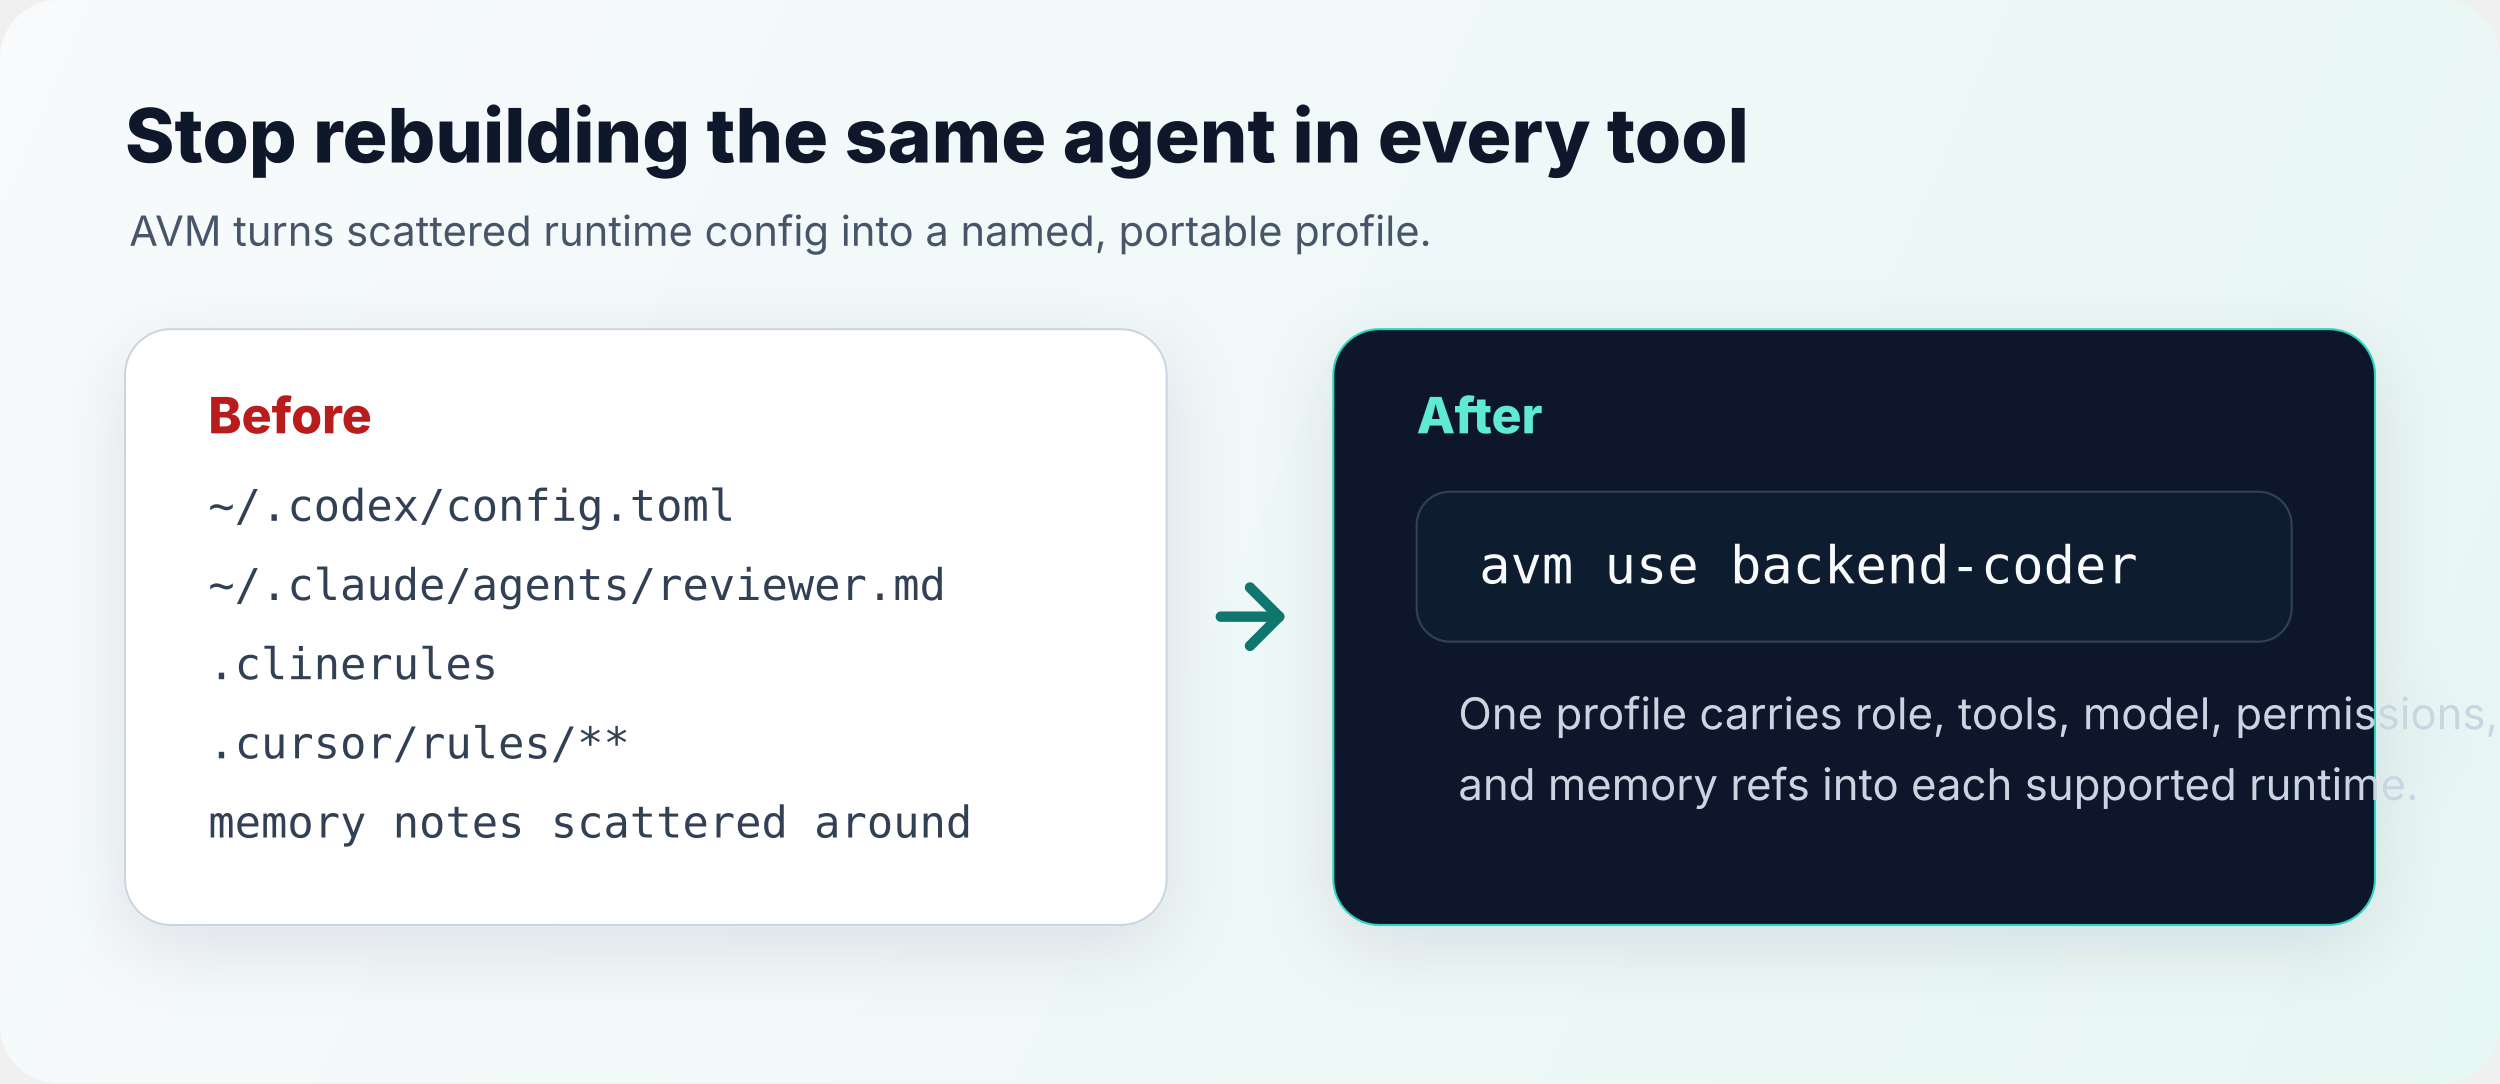
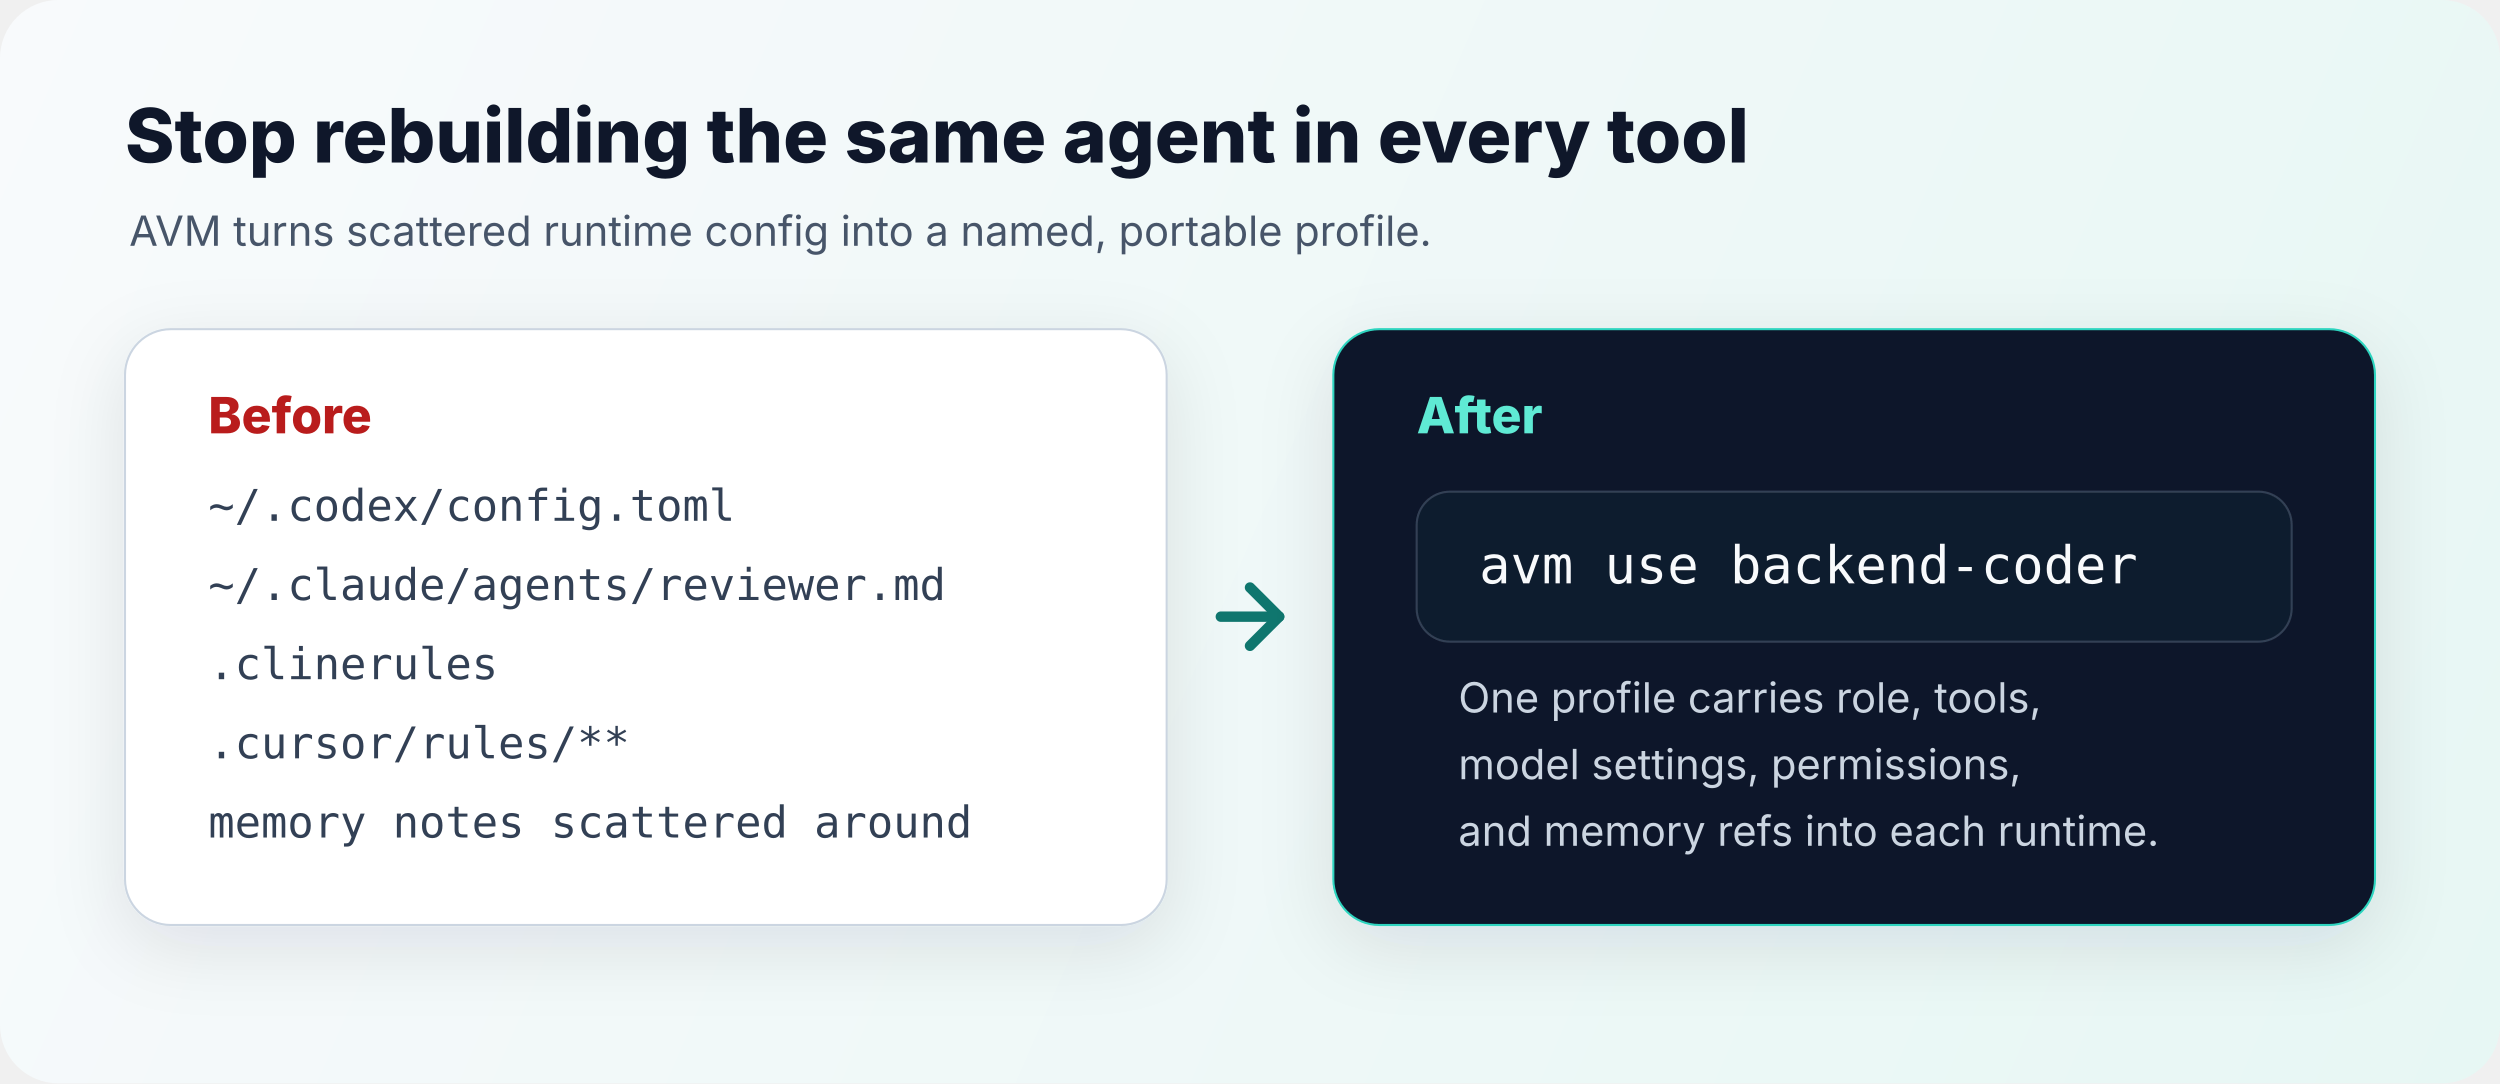
<svg xmlns="http://www.w3.org/2000/svg" width="1200" height="520" viewBox="0 0 1200 520" fill="none" role="img" aria-labelledby="title desc">
  <defs>
    <linearGradient id="bg" x1="0" y1="0" x2="1200" y2="520" gradientUnits="userSpaceOnUse">
      <stop stop-color="#F8FAFC" />
      <stop offset="1" stop-color="#E7F7F4" />
    </linearGradient>
    <filter id="shadow" x="-20%" y="-20%" width="140%" height="140%">
      <feDropShadow dx="0" dy="10" stdDeviation="18" flood-color="#0F172A" flood-opacity="0.10" />
    </filter>
  </defs>
  <rect width="1200" height="520" rx="28" fill="url(#bg)" />
  <text x="60" y="78" fill="#0F172A" font-family="Inter, ui-sans-serif, system-ui, -apple-system, BlinkMacSystemFont, Segoe UI, sans-serif" font-size="36" font-weight="800">Stop rebuilding the same agent in every tool</text>
  <text x="62" y="118" fill="#475569" font-family="Inter, ui-sans-serif, system-ui, -apple-system, BlinkMacSystemFont, Segoe UI, sans-serif" font-size="20">AVM turns scattered runtime config into a named, portable profile.</text>
  <g filter="url(#shadow)">
    <rect x="60" y="158" width="500" height="286" rx="22" fill="#FFFFFF" stroke="#CBD5E1" />
    <text x="100" y="208" fill="#B91C1C" font-family="Inter, ui-sans-serif, system-ui, -apple-system, BlinkMacSystemFont, Segoe UI, sans-serif" font-size="24" font-weight="800">Before</text>
    <text x="100" y="250" fill="#334155" font-family="ui-monospace, SFMono-Regular, Menlo, Consolas, monospace" font-size="21">~/.codex/config.toml</text>
    <text x="100" y="288" fill="#334155" font-family="ui-monospace, SFMono-Regular, Menlo, Consolas, monospace" font-size="21">~/.claude/agents/reviewer.md</text>
    <text x="100" y="326" fill="#334155" font-family="ui-monospace, SFMono-Regular, Menlo, Consolas, monospace" font-size="21">.clinerules</text>
    <text x="100" y="364" fill="#334155" font-family="ui-monospace, SFMono-Regular, Menlo, Consolas, monospace" font-size="21">.cursor/rules/**</text>
    <text x="100" y="402" fill="#334155" font-family="ui-monospace, SFMono-Regular, Menlo, Consolas, monospace" font-size="21">memory notes scattered around</text>
  </g>
  <path d="M586 296 H614" stroke="#0F766E" stroke-width="5" stroke-linecap="round" />
  <path d="M614 296 L600 282 M614 296 L600 310" stroke="#0F766E" stroke-width="5" stroke-linecap="round" />
  <g filter="url(#shadow)">
    <rect x="640" y="158" width="500" height="286" rx="22" fill="#0F172A" stroke="#2DD4BF" />
    <text x="680" y="208" fill="#5EEAD4" font-family="Inter, ui-sans-serif, system-ui, -apple-system, BlinkMacSystemFont, Segoe UI, sans-serif" font-size="24" font-weight="800">After</text>
    <rect x="680" y="236" width="420" height="72" rx="16" fill="#101D2E" stroke="#334155" />
    <text x="710" y="280" fill="#F8FAFC" font-family="ui-monospace, SFMono-Regular, Menlo, Consolas, monospace" font-size="25">avm use backend-coder</text>
-     <text x="700" y="350" fill="#CBD5E1" font-family="Inter, ui-sans-serif, system-ui, -apple-system, BlinkMacSystemFont, Segoe UI, sans-serif" font-size="21">One profile carries role, tools, model, permissions,</text>
-     <text x="700" y="384" fill="#CBD5E1" font-family="Inter, ui-sans-serif, system-ui, -apple-system, BlinkMacSystemFont, Segoe UI, sans-serif" font-size="21">and memory refs into each supported runtime.</text>
+     <text x="700" y="342" fill="#CBD5E1" font-family="Inter, ui-sans-serif, system-ui, -apple-system, BlinkMacSystemFont, Segoe UI, sans-serif" font-size="20">One profile carries role, tools,</text>
+     <text x="700" y="374" fill="#CBD5E1" font-family="Inter, ui-sans-serif, system-ui, -apple-system, BlinkMacSystemFont, Segoe UI, sans-serif" font-size="20">model settings, permissions,</text>
+     <text x="700" y="406" fill="#CBD5E1" font-family="Inter, ui-sans-serif, system-ui, -apple-system, BlinkMacSystemFont, Segoe UI, sans-serif" font-size="20">and memory refs into each runtime.</text>
  </g>
</svg>
